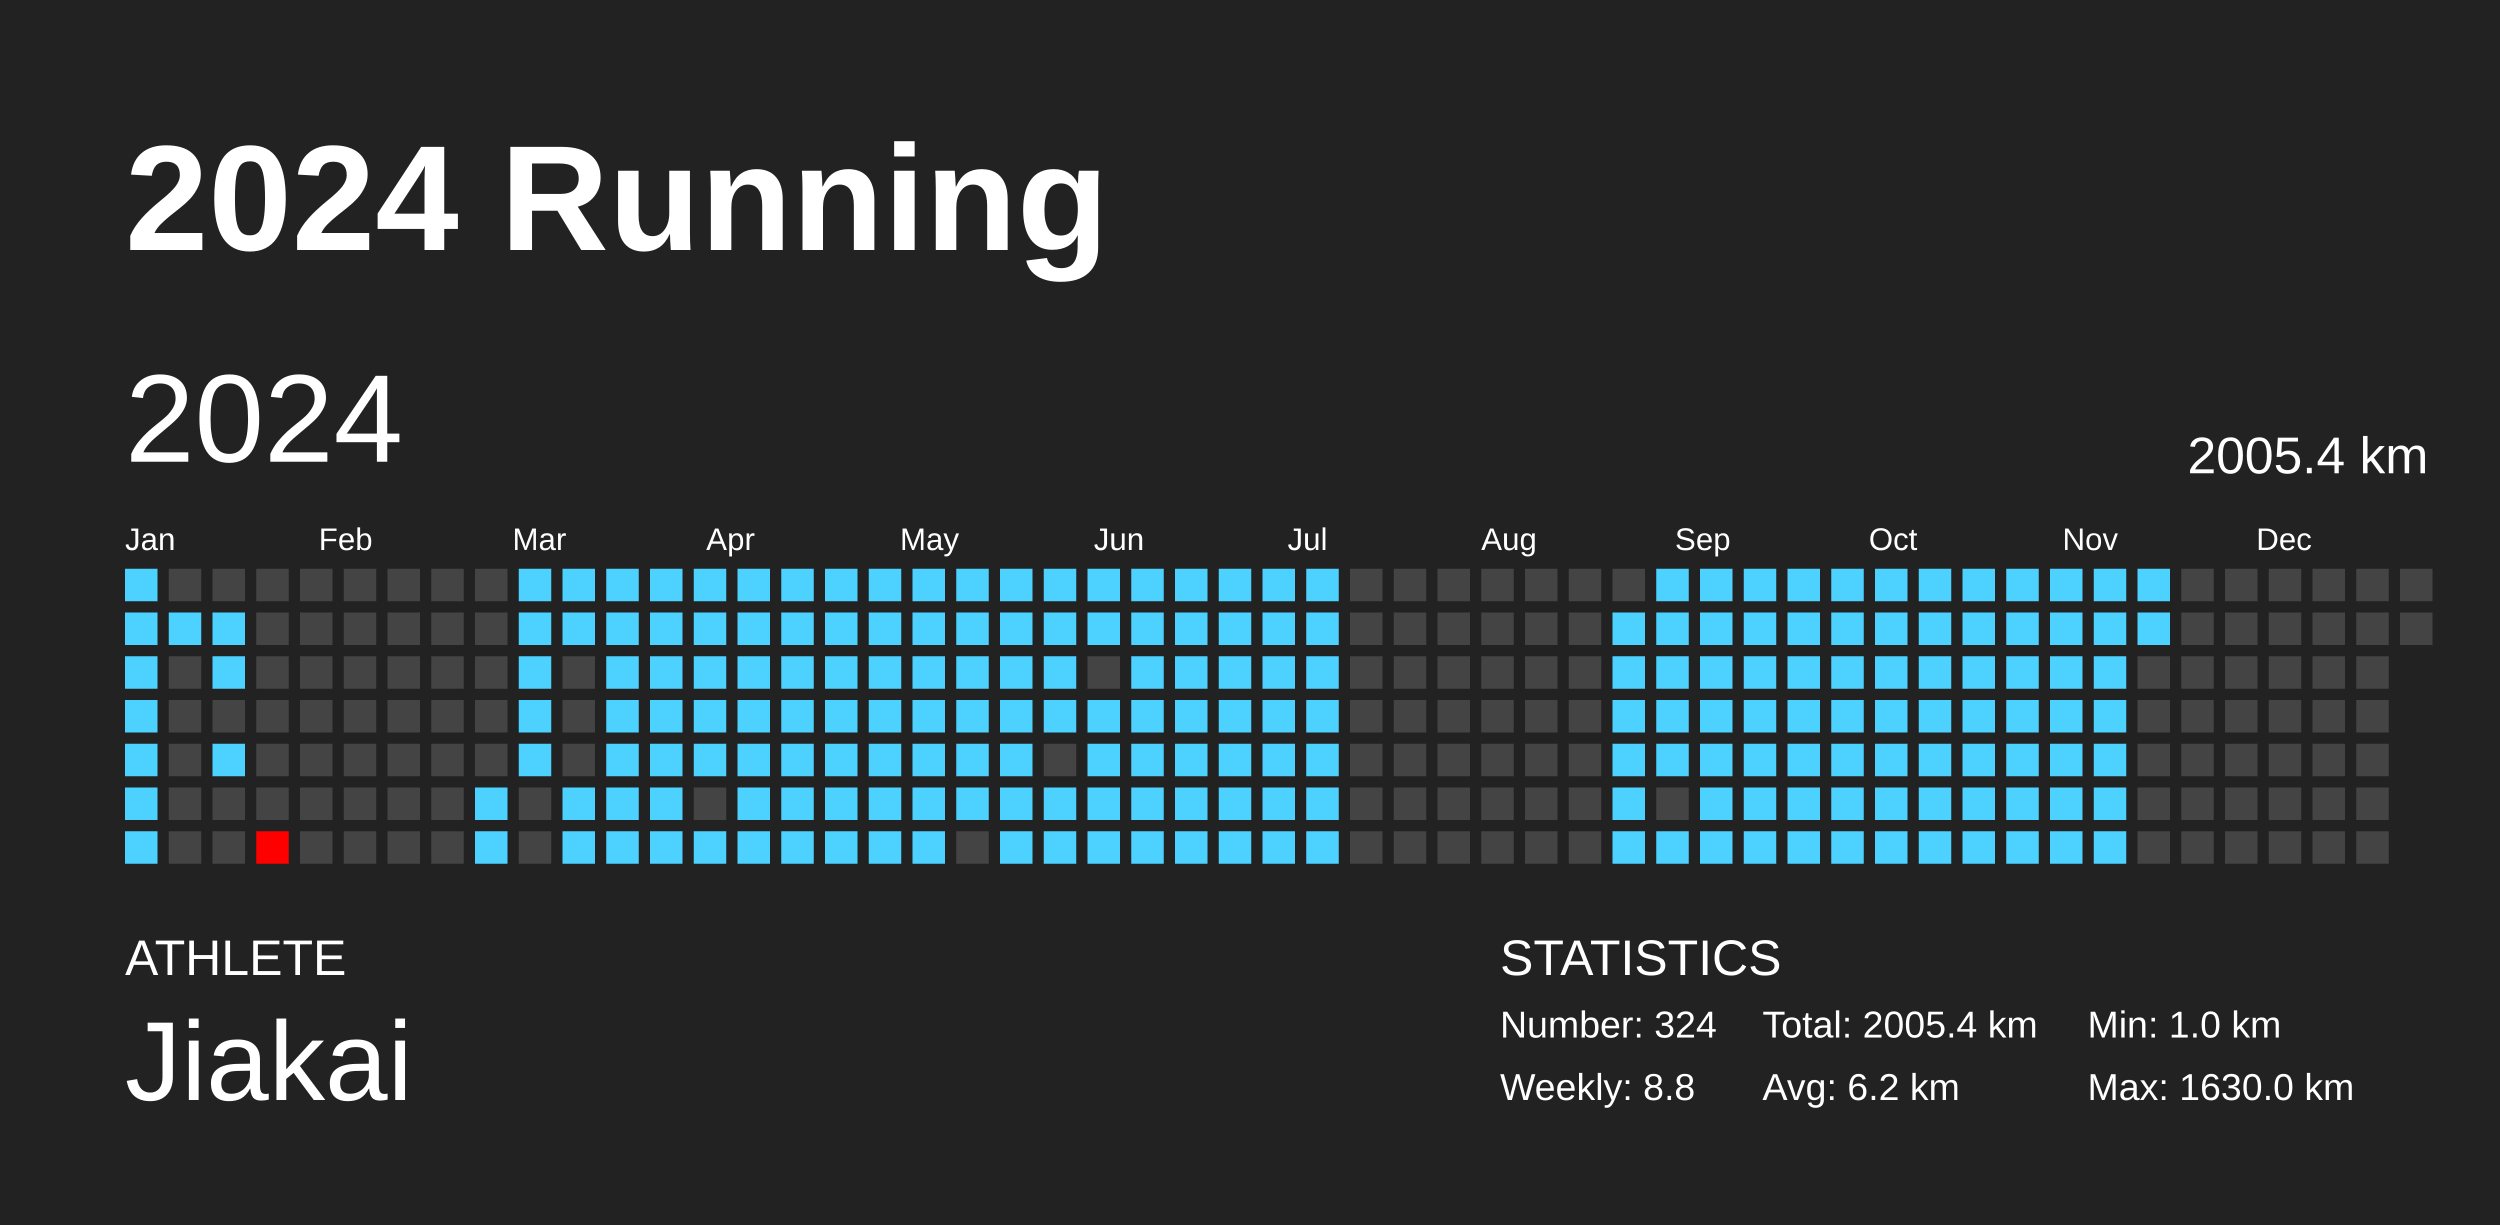
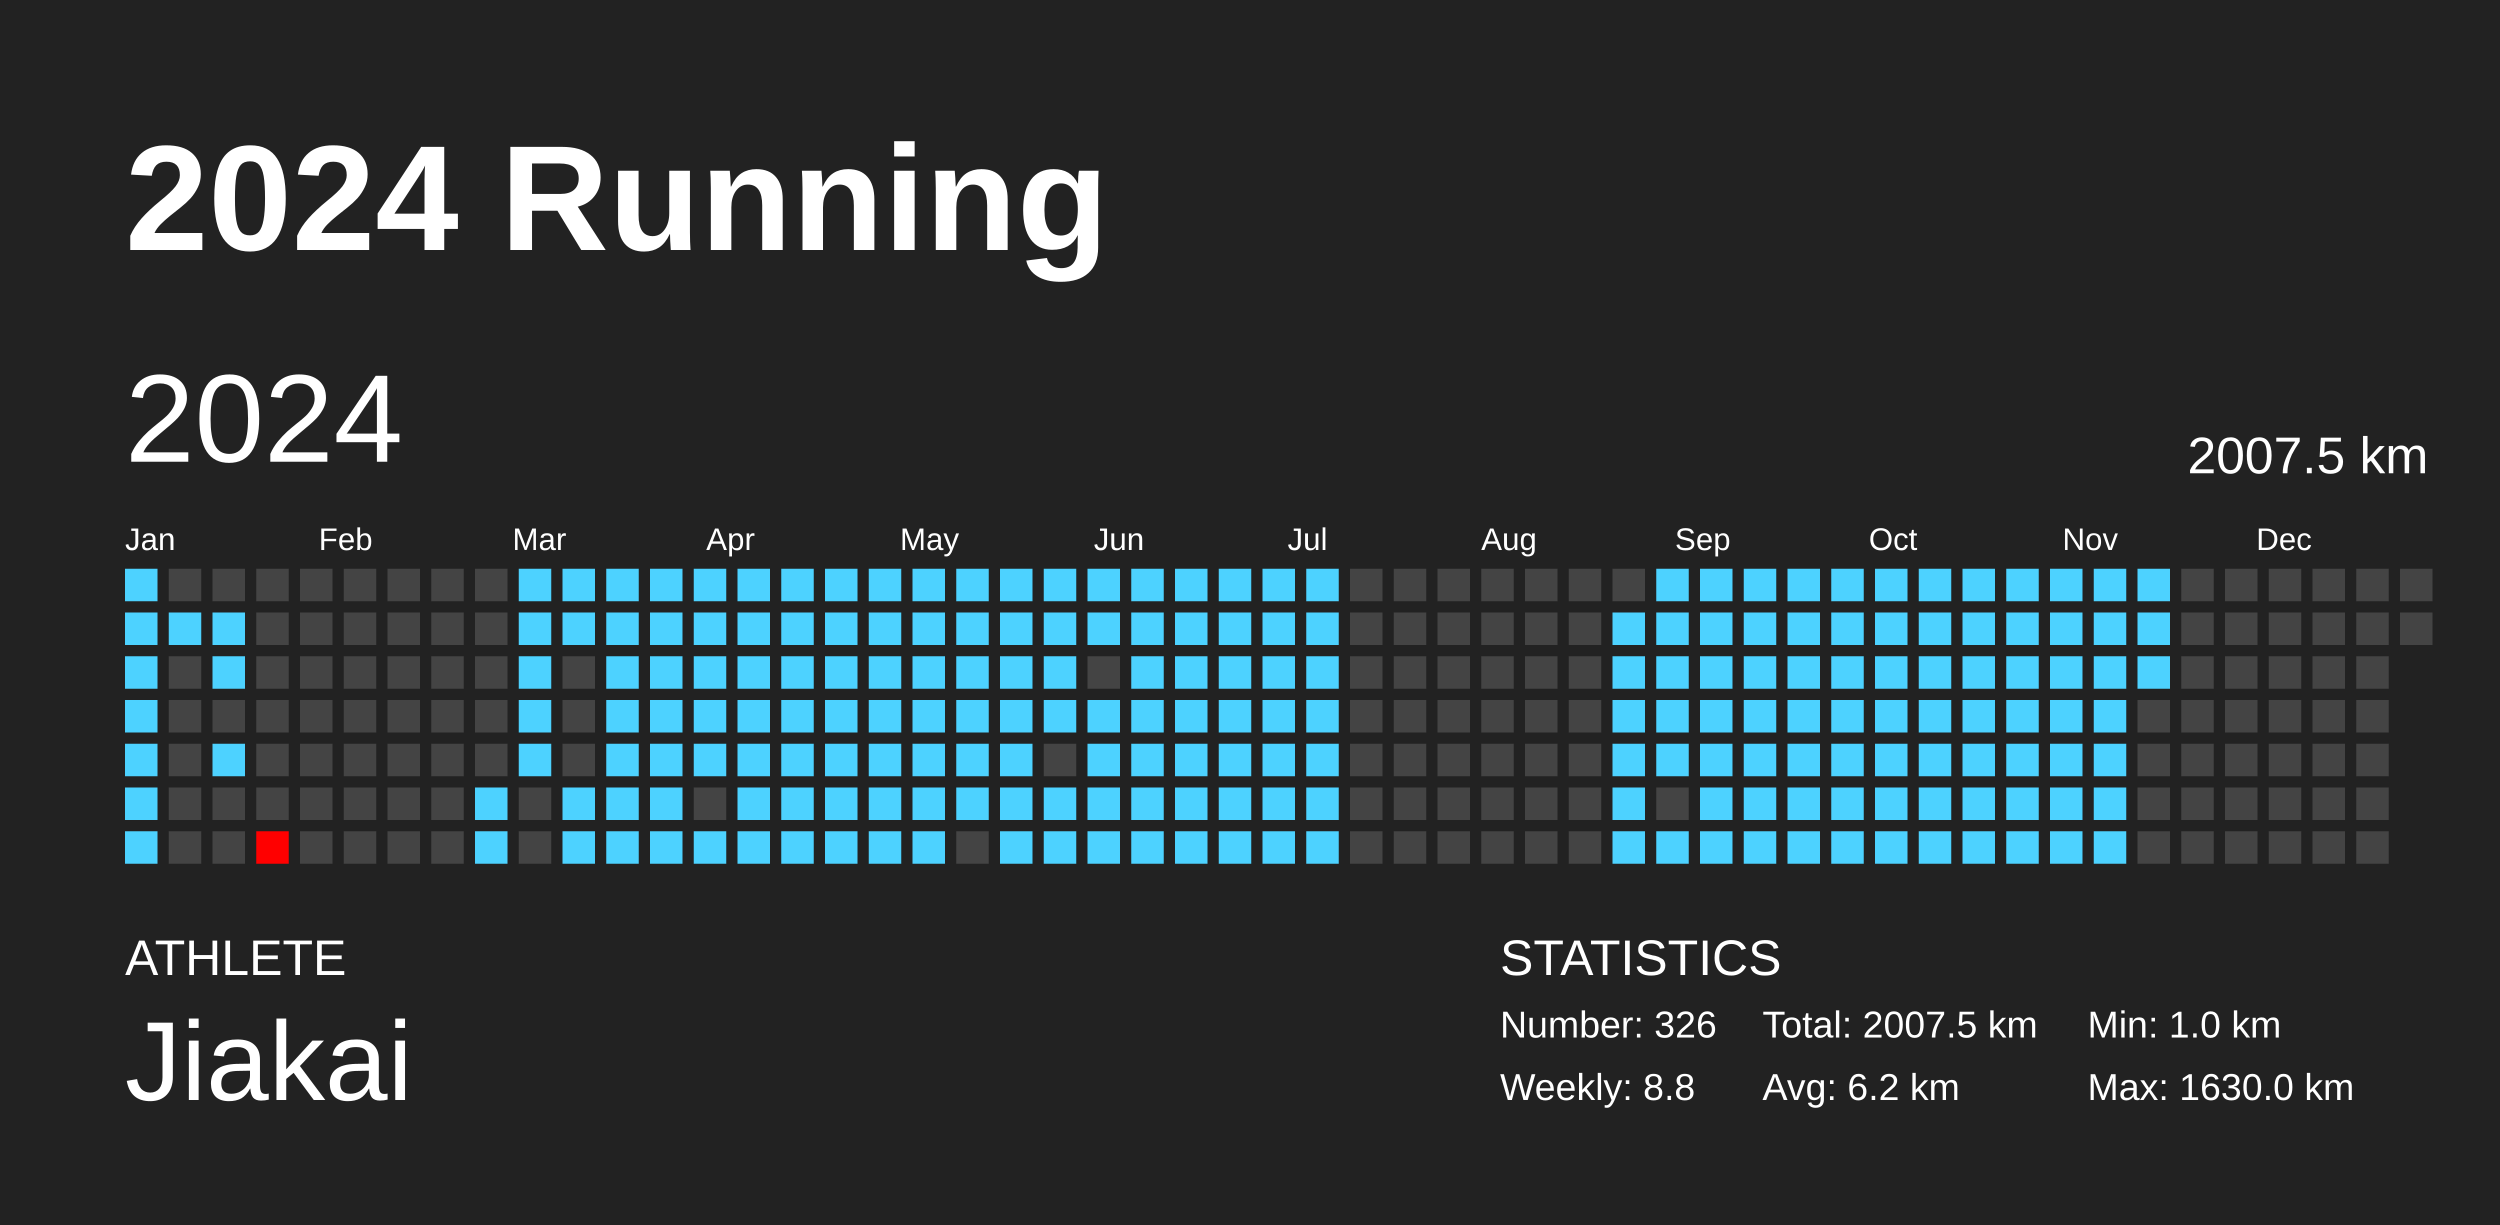
<svg xmlns="http://www.w3.org/2000/svg" baseProfile="full" height="98mm" version="1.1" viewBox="0,0,200,98" width="200mm">
  <defs />
  <rect fill="#222222" height="98" width="200" x="0" y="0" />
  <text fill="#FFFFFF" style="font-size:12px; font-family:Arial; font-weight:bold;" x="10" y="20">2024 Running</text>
  <text fill="#FFFFFF" style="font-size:4px; font-family:Arial" x="10" y="78">ATHLETE</text>
  <text fill="#FFFFFF" style="font-size:9px; font-family:Arial" x="10" y="88">Jiakai</text>
  <text fill="#FFFFFF" style="font-size:4px; font-family:Arial" x="120" y="78">STATISTICS</text>
-   <text fill="#FFFFFF" style="font-size:3px; font-family:Arial" x="120" y="83">Number: 324</text>
+   <text fill="#FFFFFF" style="font-size:3px; font-family:Arial" x="120" y="83">Number: 326</text>
  <text fill="#FFFFFF" style="font-size:3px; font-family:Arial" x="120" y="88">Weekly: 8.8</text>
-   <text fill="#FFFFFF" style="font-size:3px; font-family:Arial" x="141" y="83">Total: 2005.4 km</text>
+   <text fill="#FFFFFF" style="font-size:3px; font-family:Arial" x="141" y="83">Total: 2007.5 km</text>
  <text fill="#FFFFFF" style="font-size:3px; font-family:Arial" x="141" y="88">Avg: 6.2 km</text>
  <text fill="#FFFFFF" style="font-size:3px; font-family:Arial" x="167" y="83">Min: 1.0 km</text>
  <text fill="#FFFFFF" style="font-size:3px; font-family:Arial" x="167" y="88">Max: 1630.0 km</text>
  <text dominant-baseline="hanging" fill="#FFFFFF" style="font-size:10.0px; font-family:Arial;" x="10" y="30">2024</text>
-   <text dominant-baseline="hanging" fill="#FFFFFF" style="font-size:4.125px; font-family:Arial;" x="175" y="35">2005.4 km</text>
+   <text dominant-baseline="hanging" fill="#FFFFFF" style="font-size:4.125px; font-family:Arial;" x="175" y="35">2007.5 km</text>
  <text fill="#FFFFFF" style="font-size:2.5px; font-family:Arial" x="10.0" y="44">Jan</text>
  <text fill="#FFFFFF" style="font-size:2.5px; font-family:Arial" x="25.5" y="44">Feb</text>
  <text fill="#FFFFFF" style="font-size:2.5px; font-family:Arial" x="41.0" y="44">Mar</text>
  <text fill="#FFFFFF" style="font-size:2.5px; font-family:Arial" x="56.5" y="44">Apr</text>
  <text fill="#FFFFFF" style="font-size:2.5px; font-family:Arial" x="72.0" y="44">May</text>
  <text fill="#FFFFFF" style="font-size:2.5px; font-family:Arial" x="87.5" y="44">Jun</text>
  <text fill="#FFFFFF" style="font-size:2.5px; font-family:Arial" x="103.0" y="44">Jul</text>
  <text fill="#FFFFFF" style="font-size:2.5px; font-family:Arial" x="118.5" y="44">Aug</text>
  <text fill="#FFFFFF" style="font-size:2.5px; font-family:Arial" x="134.0" y="44">Sep</text>
  <text fill="#FFFFFF" style="font-size:2.5px; font-family:Arial" x="149.5" y="44">Oct</text>
  <text fill="#FFFFFF" style="font-size:2.5px; font-family:Arial" x="165.0" y="44">Nov</text>
  <text fill="#FFFFFF" style="font-size:2.5px; font-family:Arial" x="180.5" y="44">Dec</text>
  <rect fill="#4dd2ff" height="2.6" width="2.6" x="10.0" y="45.5" />
  <rect fill="#4dd2ff" height="2.6" width="2.6" x="10.0" y="49.0" />
  <rect fill="#4dd2ff" height="2.6" width="2.6" x="10.0" y="52.5" />
  <rect fill="#4dd2ff" height="2.6" width="2.6" x="10.0" y="56.0" />
  <rect fill="#4dd2ff" height="2.6" width="2.6" x="10.0" y="59.5" />
  <rect fill="#4dd2ff" height="2.6" width="2.6" x="10.0" y="63.0" />
  <rect fill="#4dd2ff" height="2.6" width="2.6" x="10.0" y="66.5" />
  <rect fill="#444444" height="2.6" width="2.6" x="13.5" y="45.5" />
  <rect fill="#4dd2ff" height="2.6" width="2.6" x="13.5" y="49.0" />
  <rect fill="#444444" height="2.6" width="2.6" x="13.5" y="52.5" />
  <rect fill="#444444" height="2.6" width="2.6" x="13.5" y="56.0" />
  <rect fill="#444444" height="2.6" width="2.6" x="13.5" y="59.5" />
  <rect fill="#444444" height="2.6" width="2.6" x="13.5" y="63.0" />
  <rect fill="#444444" height="2.6" width="2.6" x="13.5" y="66.5" />
  <rect fill="#444444" height="2.6" width="2.6" x="17.0" y="45.5" />
  <rect fill="#4dd2ff" height="2.6" width="2.6" x="17.0" y="49.0" />
  <rect fill="#4dd2ff" height="2.6" width="2.6" x="17.0" y="52.5" />
  <rect fill="#444444" height="2.6" width="2.6" x="17.0" y="56.0" />
  <rect fill="#4dd2ff" height="2.6" width="2.6" x="17.0" y="59.5" />
  <rect fill="#444444" height="2.6" width="2.6" x="17.0" y="63.0" />
  <rect fill="#444444" height="2.6" width="2.6" x="17.0" y="66.5" />
  <rect fill="#444444" height="2.6" width="2.6" x="20.5" y="45.5" />
  <rect fill="#444444" height="2.6" width="2.6" x="20.5" y="49.0" />
  <rect fill="#444444" height="2.6" width="2.6" x="20.5" y="52.5" />
  <rect fill="#444444" height="2.6" width="2.6" x="20.5" y="56.0" />
  <rect fill="#444444" height="2.6" width="2.6" x="20.5" y="59.5" />
  <rect fill="#444444" height="2.6" width="2.6" x="20.5" y="63.0" />
  <rect fill="red" height="2.6" width="2.6" x="20.5" y="66.5" />
  <rect fill="#444444" height="2.6" width="2.6" x="24.0" y="45.5" />
  <rect fill="#444444" height="2.6" width="2.6" x="24.0" y="49.0" />
  <rect fill="#444444" height="2.6" width="2.6" x="24.0" y="52.5" />
  <rect fill="#444444" height="2.6" width="2.6" x="24.0" y="56.0" />
  <rect fill="#444444" height="2.6" width="2.6" x="24.0" y="59.5" />
  <rect fill="#444444" height="2.6" width="2.6" x="24.0" y="63.0" />
  <rect fill="#444444" height="2.6" width="2.6" x="24.0" y="66.5" />
  <rect fill="#444444" height="2.6" width="2.6" x="27.5" y="45.5" />
  <rect fill="#444444" height="2.6" width="2.6" x="27.5" y="49.0" />
  <rect fill="#444444" height="2.6" width="2.6" x="27.5" y="52.5" />
  <rect fill="#444444" height="2.6" width="2.6" x="27.5" y="56.0" />
  <rect fill="#444444" height="2.6" width="2.6" x="27.5" y="59.5" />
  <rect fill="#444444" height="2.6" width="2.6" x="27.5" y="63.0" />
  <rect fill="#444444" height="2.6" width="2.6" x="27.5" y="66.5" />
  <rect fill="#444444" height="2.6" width="2.6" x="31.0" y="45.5" />
  <rect fill="#444444" height="2.6" width="2.6" x="31.0" y="49.0" />
  <rect fill="#444444" height="2.6" width="2.6" x="31.0" y="52.5" />
  <rect fill="#444444" height="2.6" width="2.6" x="31.0" y="56.0" />
  <rect fill="#444444" height="2.6" width="2.6" x="31.0" y="59.5" />
  <rect fill="#444444" height="2.6" width="2.6" x="31.0" y="63.0" />
  <rect fill="#444444" height="2.6" width="2.6" x="31.0" y="66.5" />
  <rect fill="#444444" height="2.6" width="2.6" x="34.5" y="45.5" />
  <rect fill="#444444" height="2.6" width="2.6" x="34.5" y="49.0" />
  <rect fill="#444444" height="2.6" width="2.6" x="34.5" y="52.5" />
  <rect fill="#444444" height="2.6" width="2.6" x="34.5" y="56.0" />
  <rect fill="#444444" height="2.6" width="2.6" x="34.5" y="59.5" />
  <rect fill="#444444" height="2.6" width="2.6" x="34.5" y="63.0" />
  <rect fill="#444444" height="2.6" width="2.6" x="34.5" y="66.5" />
  <rect fill="#444444" height="2.6" width="2.6" x="38.0" y="45.5" />
  <rect fill="#444444" height="2.6" width="2.6" x="38.0" y="49.0" />
  <rect fill="#444444" height="2.6" width="2.6" x="38.0" y="52.5" />
  <rect fill="#444444" height="2.6" width="2.6" x="38.0" y="56.0" />
  <rect fill="#444444" height="2.6" width="2.6" x="38.0" y="59.5" />
  <rect fill="#4dd2ff" height="2.6" width="2.6" x="38.0" y="63.0" />
  <rect fill="#4dd2ff" height="2.6" width="2.6" x="38.0" y="66.5" />
  <rect fill="#4dd2ff" height="2.6" width="2.6" x="41.5" y="45.5" />
  <rect fill="#4dd2ff" height="2.6" width="2.6" x="41.5" y="49.0" />
  <rect fill="#4dd2ff" height="2.6" width="2.6" x="41.5" y="52.5" />
  <rect fill="#4dd2ff" height="2.6" width="2.6" x="41.5" y="56.0" />
  <rect fill="#4dd2ff" height="2.6" width="2.6" x="41.5" y="59.5" />
  <rect fill="#444444" height="2.6" width="2.6" x="41.5" y="63.0" />
  <rect fill="#444444" height="2.6" width="2.6" x="41.5" y="66.5" />
  <rect fill="#4dd2ff" height="2.6" width="2.6" x="45.0" y="45.5" />
  <rect fill="#4dd2ff" height="2.6" width="2.6" x="45.0" y="49.0" />
  <rect fill="#444444" height="2.6" width="2.6" x="45.0" y="52.5" />
  <rect fill="#444444" height="2.6" width="2.6" x="45.0" y="56.0" />
  <rect fill="#444444" height="2.6" width="2.6" x="45.0" y="59.5" />
  <rect fill="#4dd2ff" height="2.6" width="2.6" x="45.0" y="63.0" />
  <rect fill="#4dd2ff" height="2.6" width="2.6" x="45.0" y="66.5" />
  <rect fill="#4dd2ff" height="2.6" width="2.6" x="48.5" y="45.5" />
  <rect fill="#4dd2ff" height="2.6" width="2.6" x="48.5" y="49.0" />
  <rect fill="#4dd2ff" height="2.6" width="2.6" x="48.5" y="52.5" />
  <rect fill="#4dd2ff" height="2.6" width="2.6" x="48.5" y="56.0" />
  <rect fill="#4dd2ff" height="2.6" width="2.6" x="48.5" y="59.5" />
  <rect fill="#4dd2ff" height="2.6" width="2.6" x="48.5" y="63.0" />
  <rect fill="#4dd2ff" height="2.6" width="2.6" x="48.5" y="66.5" />
  <rect fill="#4dd2ff" height="2.6" width="2.6" x="52.0" y="45.5" />
  <rect fill="#4dd2ff" height="2.6" width="2.6" x="52.0" y="49.0" />
  <rect fill="#4dd2ff" height="2.6" width="2.6" x="52.0" y="52.5" />
  <rect fill="#4dd2ff" height="2.6" width="2.6" x="52.0" y="56.0" />
  <rect fill="#4dd2ff" height="2.6" width="2.6" x="52.0" y="59.5" />
  <rect fill="#4dd2ff" height="2.6" width="2.6" x="52.0" y="63.0" />
  <rect fill="#4dd2ff" height="2.6" width="2.6" x="52.0" y="66.5" />
  <rect fill="#4dd2ff" height="2.6" width="2.6" x="55.5" y="45.5" />
  <rect fill="#4dd2ff" height="2.6" width="2.6" x="55.5" y="49.0" />
  <rect fill="#4dd2ff" height="2.6" width="2.6" x="55.5" y="52.5" />
  <rect fill="#4dd2ff" height="2.6" width="2.6" x="55.5" y="56.0" />
  <rect fill="#4dd2ff" height="2.6" width="2.6" x="55.5" y="59.5" />
  <rect fill="#444444" height="2.6" width="2.6" x="55.5" y="63.0" />
  <rect fill="#4dd2ff" height="2.6" width="2.6" x="55.5" y="66.5" />
  <rect fill="#4dd2ff" height="2.6" width="2.6" x="59.0" y="45.5" />
  <rect fill="#4dd2ff" height="2.6" width="2.6" x="59.0" y="49.0" />
  <rect fill="#4dd2ff" height="2.6" width="2.6" x="59.0" y="52.5" />
  <rect fill="#4dd2ff" height="2.6" width="2.6" x="59.0" y="56.0" />
  <rect fill="#4dd2ff" height="2.6" width="2.6" x="59.0" y="59.5" />
  <rect fill="#4dd2ff" height="2.6" width="2.6" x="59.0" y="63.0" />
  <rect fill="#4dd2ff" height="2.6" width="2.6" x="59.0" y="66.5" />
  <rect fill="#4dd2ff" height="2.6" width="2.6" x="62.5" y="45.5" />
  <rect fill="#4dd2ff" height="2.6" width="2.6" x="62.5" y="49.0" />
  <rect fill="#4dd2ff" height="2.6" width="2.6" x="62.5" y="52.5" />
  <rect fill="#4dd2ff" height="2.6" width="2.6" x="62.5" y="56.0" />
  <rect fill="#4dd2ff" height="2.6" width="2.6" x="62.5" y="59.5" />
  <rect fill="#4dd2ff" height="2.6" width="2.6" x="62.5" y="63.0" />
  <rect fill="#4dd2ff" height="2.6" width="2.6" x="62.5" y="66.5" />
  <rect fill="#4dd2ff" height="2.6" width="2.6" x="66.0" y="45.5" />
  <rect fill="#4dd2ff" height="2.6" width="2.6" x="66.0" y="49.0" />
  <rect fill="#4dd2ff" height="2.6" width="2.6" x="66.0" y="52.5" />
  <rect fill="#4dd2ff" height="2.6" width="2.6" x="66.0" y="56.0" />
  <rect fill="#4dd2ff" height="2.6" width="2.6" x="66.0" y="59.5" />
  <rect fill="#4dd2ff" height="2.6" width="2.6" x="66.0" y="63.0" />
  <rect fill="#4dd2ff" height="2.6" width="2.6" x="66.0" y="66.5" />
  <rect fill="#4dd2ff" height="2.6" width="2.6" x="69.5" y="45.5" />
  <rect fill="#4dd2ff" height="2.6" width="2.6" x="69.5" y="49.0" />
  <rect fill="#4dd2ff" height="2.6" width="2.6" x="69.5" y="52.5" />
  <rect fill="#4dd2ff" height="2.6" width="2.6" x="69.5" y="56.0" />
  <rect fill="#4dd2ff" height="2.6" width="2.6" x="69.5" y="59.5" />
  <rect fill="#4dd2ff" height="2.6" width="2.6" x="69.5" y="63.0" />
  <rect fill="#4dd2ff" height="2.6" width="2.6" x="69.5" y="66.5" />
  <rect fill="#4dd2ff" height="2.6" width="2.6" x="73.0" y="45.5" />
  <rect fill="#4dd2ff" height="2.6" width="2.6" x="73.0" y="49.0" />
  <rect fill="#4dd2ff" height="2.6" width="2.6" x="73.0" y="52.5" />
  <rect fill="#4dd2ff" height="2.6" width="2.6" x="73.0" y="56.0" />
  <rect fill="#4dd2ff" height="2.6" width="2.6" x="73.0" y="59.5" />
  <rect fill="#4dd2ff" height="2.6" width="2.6" x="73.0" y="63.0" />
  <rect fill="#4dd2ff" height="2.6" width="2.6" x="73.0" y="66.5" />
  <rect fill="#4dd2ff" height="2.6" width="2.6" x="76.5" y="45.5" />
  <rect fill="#4dd2ff" height="2.6" width="2.6" x="76.5" y="49.0" />
  <rect fill="#4dd2ff" height="2.6" width="2.6" x="76.5" y="52.5" />
  <rect fill="#4dd2ff" height="2.6" width="2.6" x="76.5" y="56.0" />
  <rect fill="#4dd2ff" height="2.6" width="2.6" x="76.5" y="59.5" />
  <rect fill="#4dd2ff" height="2.6" width="2.6" x="76.5" y="63.0" />
  <rect fill="#444444" height="2.6" width="2.6" x="76.5" y="66.5" />
  <rect fill="#4dd2ff" height="2.6" width="2.6" x="80.0" y="45.5" />
  <rect fill="#4dd2ff" height="2.6" width="2.6" x="80.0" y="49.0" />
  <rect fill="#4dd2ff" height="2.6" width="2.6" x="80.0" y="52.5" />
  <rect fill="#4dd2ff" height="2.6" width="2.6" x="80.0" y="56.0" />
  <rect fill="#4dd2ff" height="2.6" width="2.6" x="80.0" y="59.5" />
  <rect fill="#4dd2ff" height="2.6" width="2.6" x="80.0" y="63.0" />
  <rect fill="#4dd2ff" height="2.6" width="2.6" x="80.0" y="66.5" />
  <rect fill="#4dd2ff" height="2.6" width="2.6" x="83.5" y="45.5" />
  <rect fill="#4dd2ff" height="2.6" width="2.6" x="83.5" y="49.0" />
  <rect fill="#4dd2ff" height="2.6" width="2.6" x="83.5" y="52.5" />
  <rect fill="#4dd2ff" height="2.6" width="2.6" x="83.5" y="56.0" />
  <rect fill="#444444" height="2.6" width="2.6" x="83.5" y="59.5" />
  <rect fill="#4dd2ff" height="2.6" width="2.6" x="83.5" y="63.0" />
  <rect fill="#4dd2ff" height="2.6" width="2.6" x="83.5" y="66.5" />
  <rect fill="#4dd2ff" height="2.6" width="2.6" x="87.0" y="45.5" />
  <rect fill="#4dd2ff" height="2.6" width="2.6" x="87.0" y="49.0" />
  <rect fill="#444444" height="2.6" width="2.6" x="87.0" y="52.5" />
  <rect fill="#4dd2ff" height="2.6" width="2.6" x="87.0" y="56.0" />
  <rect fill="#4dd2ff" height="2.6" width="2.6" x="87.0" y="59.5" />
  <rect fill="#4dd2ff" height="2.6" width="2.6" x="87.0" y="63.0" />
  <rect fill="#4dd2ff" height="2.6" width="2.6" x="87.0" y="66.5" />
  <rect fill="#4dd2ff" height="2.6" width="2.6" x="90.5" y="45.5" />
  <rect fill="#4dd2ff" height="2.6" width="2.6" x="90.5" y="49.0" />
  <rect fill="#4dd2ff" height="2.6" width="2.6" x="90.5" y="52.5" />
  <rect fill="#4dd2ff" height="2.6" width="2.6" x="90.5" y="56.0" />
  <rect fill="#4dd2ff" height="2.6" width="2.6" x="90.5" y="59.5" />
  <rect fill="#4dd2ff" height="2.6" width="2.6" x="90.5" y="63.0" />
  <rect fill="#4dd2ff" height="2.6" width="2.6" x="90.5" y="66.5" />
  <rect fill="#4dd2ff" height="2.6" width="2.6" x="94.0" y="45.5" />
  <rect fill="#4dd2ff" height="2.6" width="2.6" x="94.0" y="49.0" />
  <rect fill="#4dd2ff" height="2.6" width="2.6" x="94.0" y="52.5" />
  <rect fill="#4dd2ff" height="2.6" width="2.6" x="94.0" y="56.0" />
  <rect fill="#4dd2ff" height="2.6" width="2.6" x="94.0" y="59.5" />
  <rect fill="#4dd2ff" height="2.6" width="2.6" x="94.0" y="63.0" />
  <rect fill="#4dd2ff" height="2.6" width="2.6" x="94.0" y="66.5" />
  <rect fill="#4dd2ff" height="2.6" width="2.6" x="97.5" y="45.5" />
  <rect fill="#4dd2ff" height="2.6" width="2.6" x="97.5" y="49.0" />
  <rect fill="#4dd2ff" height="2.6" width="2.6" x="97.5" y="52.5" />
  <rect fill="#4dd2ff" height="2.6" width="2.6" x="97.5" y="56.0" />
  <rect fill="#4dd2ff" height="2.6" width="2.6" x="97.5" y="59.5" />
  <rect fill="#4dd2ff" height="2.6" width="2.6" x="97.5" y="63.0" />
  <rect fill="#4dd2ff" height="2.6" width="2.6" x="97.5" y="66.5" />
  <rect fill="#4dd2ff" height="2.6" width="2.6" x="101.0" y="45.5" />
  <rect fill="#4dd2ff" height="2.6" width="2.6" x="101.0" y="49.0" />
  <rect fill="#4dd2ff" height="2.6" width="2.6" x="101.0" y="52.5" />
  <rect fill="#4dd2ff" height="2.6" width="2.6" x="101.0" y="56.0" />
  <rect fill="#4dd2ff" height="2.6" width="2.6" x="101.0" y="59.5" />
  <rect fill="#4dd2ff" height="2.6" width="2.6" x="101.0" y="63.0" />
  <rect fill="#4dd2ff" height="2.6" width="2.6" x="101.0" y="66.5" />
  <rect fill="#4dd2ff" height="2.6" width="2.6" x="104.5" y="45.5" />
  <rect fill="#4dd2ff" height="2.6" width="2.6" x="104.5" y="49.0" />
  <rect fill="#4dd2ff" height="2.6" width="2.6" x="104.5" y="52.5" />
  <rect fill="#4dd2ff" height="2.6" width="2.6" x="104.5" y="56.0" />
  <rect fill="#4dd2ff" height="2.6" width="2.6" x="104.5" y="59.5" />
  <rect fill="#4dd2ff" height="2.6" width="2.6" x="104.5" y="63.0" />
  <rect fill="#4dd2ff" height="2.6" width="2.6" x="104.5" y="66.5" />
  <rect fill="#444444" height="2.6" width="2.6" x="108.0" y="45.5" />
  <rect fill="#444444" height="2.6" width="2.6" x="108.0" y="49.0" />
  <rect fill="#444444" height="2.6" width="2.6" x="108.0" y="52.5" />
  <rect fill="#444444" height="2.6" width="2.6" x="108.0" y="56.0" />
  <rect fill="#444444" height="2.6" width="2.6" x="108.0" y="59.5" />
  <rect fill="#444444" height="2.6" width="2.6" x="108.0" y="63.0" />
  <rect fill="#444444" height="2.6" width="2.6" x="108.0" y="66.5" />
  <rect fill="#444444" height="2.6" width="2.6" x="111.5" y="45.5" />
  <rect fill="#444444" height="2.6" width="2.6" x="111.5" y="49.0" />
  <rect fill="#444444" height="2.6" width="2.6" x="111.5" y="52.5" />
  <rect fill="#444444" height="2.6" width="2.6" x="111.5" y="56.0" />
  <rect fill="#444444" height="2.6" width="2.6" x="111.5" y="59.5" />
  <rect fill="#444444" height="2.6" width="2.6" x="111.5" y="63.0" />
  <rect fill="#444444" height="2.6" width="2.6" x="111.5" y="66.5" />
  <rect fill="#444444" height="2.6" width="2.6" x="115.0" y="45.5" />
  <rect fill="#444444" height="2.6" width="2.6" x="115.0" y="49.0" />
  <rect fill="#444444" height="2.6" width="2.6" x="115.0" y="52.5" />
  <rect fill="#444444" height="2.6" width="2.6" x="115.0" y="56.0" />
  <rect fill="#444444" height="2.6" width="2.6" x="115.0" y="59.5" />
  <rect fill="#444444" height="2.6" width="2.6" x="115.0" y="63.0" />
  <rect fill="#444444" height="2.6" width="2.6" x="115.0" y="66.5" />
  <rect fill="#444444" height="2.6" width="2.6" x="118.5" y="45.5" />
  <rect fill="#444444" height="2.6" width="2.6" x="118.5" y="49.0" />
  <rect fill="#444444" height="2.6" width="2.6" x="118.5" y="52.5" />
  <rect fill="#444444" height="2.6" width="2.6" x="118.5" y="56.0" />
  <rect fill="#444444" height="2.6" width="2.6" x="118.5" y="59.5" />
  <rect fill="#444444" height="2.6" width="2.6" x="118.5" y="63.0" />
  <rect fill="#444444" height="2.6" width="2.6" x="118.5" y="66.5" />
  <rect fill="#444444" height="2.6" width="2.6" x="122.0" y="45.5" />
  <rect fill="#444444" height="2.6" width="2.6" x="122.0" y="49.0" />
  <rect fill="#444444" height="2.6" width="2.6" x="122.0" y="52.5" />
  <rect fill="#444444" height="2.6" width="2.6" x="122.0" y="56.0" />
  <rect fill="#444444" height="2.6" width="2.6" x="122.0" y="59.5" />
  <rect fill="#444444" height="2.6" width="2.6" x="122.0" y="63.0" />
  <rect fill="#444444" height="2.6" width="2.6" x="122.0" y="66.5" />
  <rect fill="#444444" height="2.6" width="2.6" x="125.5" y="45.5" />
  <rect fill="#444444" height="2.6" width="2.6" x="125.5" y="49.0" />
  <rect fill="#444444" height="2.6" width="2.6" x="125.5" y="52.5" />
  <rect fill="#444444" height="2.6" width="2.6" x="125.5" y="56.0" />
  <rect fill="#444444" height="2.6" width="2.6" x="125.5" y="59.5" />
  <rect fill="#444444" height="2.6" width="2.6" x="125.5" y="63.0" />
  <rect fill="#444444" height="2.6" width="2.6" x="125.5" y="66.5" />
  <rect fill="#444444" height="2.6" width="2.6" x="129.0" y="45.5" />
  <rect fill="#4dd2ff" height="2.6" width="2.6" x="129.0" y="49.0" />
  <rect fill="#4dd2ff" height="2.6" width="2.6" x="129.0" y="52.5" />
  <rect fill="#4dd2ff" height="2.6" width="2.6" x="129.0" y="56.0" />
  <rect fill="#4dd2ff" height="2.6" width="2.6" x="129.0" y="59.5" />
  <rect fill="#4dd2ff" height="2.6" width="2.6" x="129.0" y="63.0" />
  <rect fill="#4dd2ff" height="2.6" width="2.6" x="129.0" y="66.5" />
  <rect fill="#4dd2ff" height="2.6" width="2.6" x="132.5" y="45.5" />
  <rect fill="#4dd2ff" height="2.6" width="2.6" x="132.5" y="49.0" />
  <rect fill="#4dd2ff" height="2.6" width="2.6" x="132.5" y="52.5" />
  <rect fill="#4dd2ff" height="2.6" width="2.6" x="132.5" y="56.0" />
  <rect fill="#4dd2ff" height="2.6" width="2.6" x="132.5" y="59.5" />
  <rect fill="#444444" height="2.6" width="2.6" x="132.5" y="63.0" />
  <rect fill="#4dd2ff" height="2.6" width="2.6" x="132.5" y="66.5" />
  <rect fill="#4dd2ff" height="2.6" width="2.6" x="136.0" y="45.5" />
  <rect fill="#4dd2ff" height="2.6" width="2.6" x="136.0" y="49.0" />
  <rect fill="#4dd2ff" height="2.6" width="2.6" x="136.0" y="52.5" />
  <rect fill="#4dd2ff" height="2.6" width="2.6" x="136.0" y="56.0" />
  <rect fill="#4dd2ff" height="2.6" width="2.6" x="136.0" y="59.5" />
  <rect fill="#4dd2ff" height="2.6" width="2.6" x="136.0" y="63.0" />
  <rect fill="#4dd2ff" height="2.6" width="2.6" x="136.0" y="66.5" />
  <rect fill="#4dd2ff" height="2.6" width="2.6" x="139.5" y="45.5" />
  <rect fill="#4dd2ff" height="2.6" width="2.6" x="139.5" y="49.0" />
  <rect fill="#4dd2ff" height="2.6" width="2.6" x="139.5" y="52.5" />
  <rect fill="#4dd2ff" height="2.6" width="2.6" x="139.5" y="56.0" />
  <rect fill="#4dd2ff" height="2.6" width="2.6" x="139.5" y="59.5" />
  <rect fill="#4dd2ff" height="2.6" width="2.6" x="139.5" y="63.0" />
  <rect fill="#4dd2ff" height="2.6" width="2.6" x="139.5" y="66.5" />
  <rect fill="#4dd2ff" height="2.6" width="2.6" x="143.0" y="45.5" />
  <rect fill="#4dd2ff" height="2.6" width="2.6" x="143.0" y="49.0" />
  <rect fill="#4dd2ff" height="2.6" width="2.6" x="143.0" y="52.5" />
  <rect fill="#4dd2ff" height="2.6" width="2.6" x="143.0" y="56.0" />
  <rect fill="#4dd2ff" height="2.6" width="2.6" x="143.0" y="59.5" />
  <rect fill="#4dd2ff" height="2.6" width="2.6" x="143.0" y="63.0" />
  <rect fill="#4dd2ff" height="2.6" width="2.6" x="143.0" y="66.5" />
  <rect fill="#4dd2ff" height="2.6" width="2.6" x="146.5" y="45.5" />
  <rect fill="#4dd2ff" height="2.6" width="2.6" x="146.5" y="49.0" />
  <rect fill="#4dd2ff" height="2.6" width="2.6" x="146.5" y="52.5" />
  <rect fill="#4dd2ff" height="2.6" width="2.6" x="146.5" y="56.0" />
  <rect fill="#4dd2ff" height="2.6" width="2.6" x="146.5" y="59.5" />
  <rect fill="#4dd2ff" height="2.6" width="2.6" x="146.5" y="63.0" />
  <rect fill="#4dd2ff" height="2.6" width="2.6" x="146.5" y="66.5" />
  <rect fill="#4dd2ff" height="2.6" width="2.6" x="150.0" y="45.5" />
  <rect fill="#4dd2ff" height="2.6" width="2.6" x="150.0" y="49.0" />
  <rect fill="#4dd2ff" height="2.6" width="2.6" x="150.0" y="52.5" />
  <rect fill="#4dd2ff" height="2.6" width="2.6" x="150.0" y="56.0" />
  <rect fill="#4dd2ff" height="2.6" width="2.6" x="150.0" y="59.5" />
  <rect fill="#4dd2ff" height="2.6" width="2.6" x="150.0" y="63.0" />
  <rect fill="#4dd2ff" height="2.6" width="2.6" x="150.0" y="66.5" />
  <rect fill="#4dd2ff" height="2.6" width="2.6" x="153.5" y="45.5" />
  <rect fill="#4dd2ff" height="2.6" width="2.6" x="153.5" y="49.0" />
  <rect fill="#4dd2ff" height="2.6" width="2.6" x="153.5" y="52.5" />
  <rect fill="#4dd2ff" height="2.6" width="2.6" x="153.5" y="56.0" />
  <rect fill="#4dd2ff" height="2.6" width="2.6" x="153.5" y="59.5" />
  <rect fill="#4dd2ff" height="2.6" width="2.6" x="153.5" y="63.0" />
  <rect fill="#4dd2ff" height="2.6" width="2.6" x="153.5" y="66.5" />
  <rect fill="#4dd2ff" height="2.6" width="2.6" x="157.0" y="45.5" />
  <rect fill="#4dd2ff" height="2.6" width="2.6" x="157.0" y="49.0" />
  <rect fill="#4dd2ff" height="2.6" width="2.6" x="157.0" y="52.5" />
  <rect fill="#4dd2ff" height="2.6" width="2.6" x="157.0" y="56.0" />
  <rect fill="#4dd2ff" height="2.6" width="2.6" x="157.0" y="59.5" />
  <rect fill="#4dd2ff" height="2.6" width="2.6" x="157.0" y="63.0" />
  <rect fill="#4dd2ff" height="2.6" width="2.6" x="157.0" y="66.5" />
  <rect fill="#4dd2ff" height="2.6" width="2.6" x="160.5" y="45.5" />
  <rect fill="#4dd2ff" height="2.6" width="2.6" x="160.5" y="49.0" />
  <rect fill="#4dd2ff" height="2.6" width="2.6" x="160.5" y="52.5" />
  <rect fill="#4dd2ff" height="2.6" width="2.6" x="160.5" y="56.0" />
  <rect fill="#4dd2ff" height="2.6" width="2.6" x="160.5" y="59.5" />
  <rect fill="#4dd2ff" height="2.6" width="2.6" x="160.5" y="63.0" />
  <rect fill="#4dd2ff" height="2.6" width="2.6" x="160.5" y="66.5" />
  <rect fill="#4dd2ff" height="2.6" width="2.6" x="164.0" y="45.5" />
  <rect fill="#4dd2ff" height="2.6" width="2.6" x="164.0" y="49.0" />
  <rect fill="#4dd2ff" height="2.6" width="2.6" x="164.0" y="52.5" />
  <rect fill="#4dd2ff" height="2.6" width="2.6" x="164.0" y="56.0" />
  <rect fill="#4dd2ff" height="2.6" width="2.6" x="164.0" y="59.5" />
  <rect fill="#4dd2ff" height="2.6" width="2.6" x="164.0" y="63.0" />
  <rect fill="#4dd2ff" height="2.6" width="2.6" x="164.0" y="66.5" />
  <rect fill="#4dd2ff" height="2.6" width="2.6" x="167.5" y="45.5" />
  <rect fill="#4dd2ff" height="2.6" width="2.6" x="167.5" y="49.0" />
  <rect fill="#4dd2ff" height="2.6" width="2.6" x="167.5" y="52.5" />
  <rect fill="#4dd2ff" height="2.6" width="2.6" x="167.5" y="56.0" />
  <rect fill="#4dd2ff" height="2.6" width="2.6" x="167.5" y="59.5" />
  <rect fill="#4dd2ff" height="2.6" width="2.6" x="167.5" y="63.0" />
  <rect fill="#4dd2ff" height="2.6" width="2.6" x="167.5" y="66.5" />
  <rect fill="#4dd2ff" height="2.6" width="2.6" x="171.0" y="45.5" />
  <rect fill="#4dd2ff" height="2.6" width="2.6" x="171.0" y="49.0" />
-   <rect fill="#444444" height="2.6" width="2.6" x="171.0" y="52.5" />
+   <rect fill="#4dd2ff" height="2.6" width="2.6" x="171.0" y="52.5" />
  <rect fill="#444444" height="2.6" width="2.6" x="171.0" y="56.0" />
  <rect fill="#444444" height="2.6" width="2.6" x="171.0" y="59.5" />
  <rect fill="#444444" height="2.6" width="2.6" x="171.0" y="63.0" />
  <rect fill="#444444" height="2.6" width="2.6" x="171.0" y="66.5" />
  <rect fill="#444444" height="2.6" width="2.6" x="174.5" y="45.5" />
  <rect fill="#444444" height="2.6" width="2.6" x="174.5" y="49.0" />
  <rect fill="#444444" height="2.6" width="2.6" x="174.5" y="52.5" />
  <rect fill="#444444" height="2.6" width="2.6" x="174.5" y="56.0" />
  <rect fill="#444444" height="2.6" width="2.6" x="174.5" y="59.5" />
  <rect fill="#444444" height="2.6" width="2.6" x="174.5" y="63.0" />
  <rect fill="#444444" height="2.6" width="2.6" x="174.5" y="66.5" />
  <rect fill="#444444" height="2.6" width="2.6" x="178.0" y="45.5" />
  <rect fill="#444444" height="2.6" width="2.6" x="178.0" y="49.0" />
  <rect fill="#444444" height="2.6" width="2.6" x="178.0" y="52.5" />
  <rect fill="#444444" height="2.6" width="2.6" x="178.0" y="56.0" />
  <rect fill="#444444" height="2.6" width="2.6" x="178.0" y="59.5" />
  <rect fill="#444444" height="2.6" width="2.6" x="178.0" y="63.0" />
  <rect fill="#444444" height="2.6" width="2.6" x="178.0" y="66.5" />
  <rect fill="#444444" height="2.6" width="2.6" x="181.5" y="45.5" />
  <rect fill="#444444" height="2.6" width="2.6" x="181.5" y="49.0" />
  <rect fill="#444444" height="2.6" width="2.6" x="181.5" y="52.5" />
  <rect fill="#444444" height="2.6" width="2.6" x="181.5" y="56.0" />
  <rect fill="#444444" height="2.6" width="2.6" x="181.5" y="59.5" />
  <rect fill="#444444" height="2.6" width="2.6" x="181.5" y="63.0" />
  <rect fill="#444444" height="2.6" width="2.6" x="181.5" y="66.5" />
  <rect fill="#444444" height="2.6" width="2.6" x="185.0" y="45.5" />
  <rect fill="#444444" height="2.6" width="2.6" x="185.0" y="49.0" />
  <rect fill="#444444" height="2.6" width="2.6" x="185.0" y="52.5" />
  <rect fill="#444444" height="2.6" width="2.6" x="185.0" y="56.0" />
  <rect fill="#444444" height="2.6" width="2.6" x="185.0" y="59.5" />
  <rect fill="#444444" height="2.6" width="2.6" x="185.0" y="63.0" />
  <rect fill="#444444" height="2.6" width="2.6" x="185.0" y="66.5" />
  <rect fill="#444444" height="2.6" width="2.6" x="188.5" y="45.5" />
  <rect fill="#444444" height="2.6" width="2.6" x="188.5" y="49.0" />
  <rect fill="#444444" height="2.6" width="2.6" x="188.5" y="52.5" />
  <rect fill="#444444" height="2.6" width="2.6" x="188.5" y="56.0" />
  <rect fill="#444444" height="2.6" width="2.6" x="188.5" y="59.5" />
  <rect fill="#444444" height="2.6" width="2.6" x="188.5" y="63.0" />
  <rect fill="#444444" height="2.6" width="2.6" x="188.5" y="66.5" />
  <rect fill="#444444" height="2.6" width="2.6" x="192.0" y="45.5" />
  <rect fill="#444444" height="2.6" width="2.6" x="192.0" y="49.0" />
</svg>
